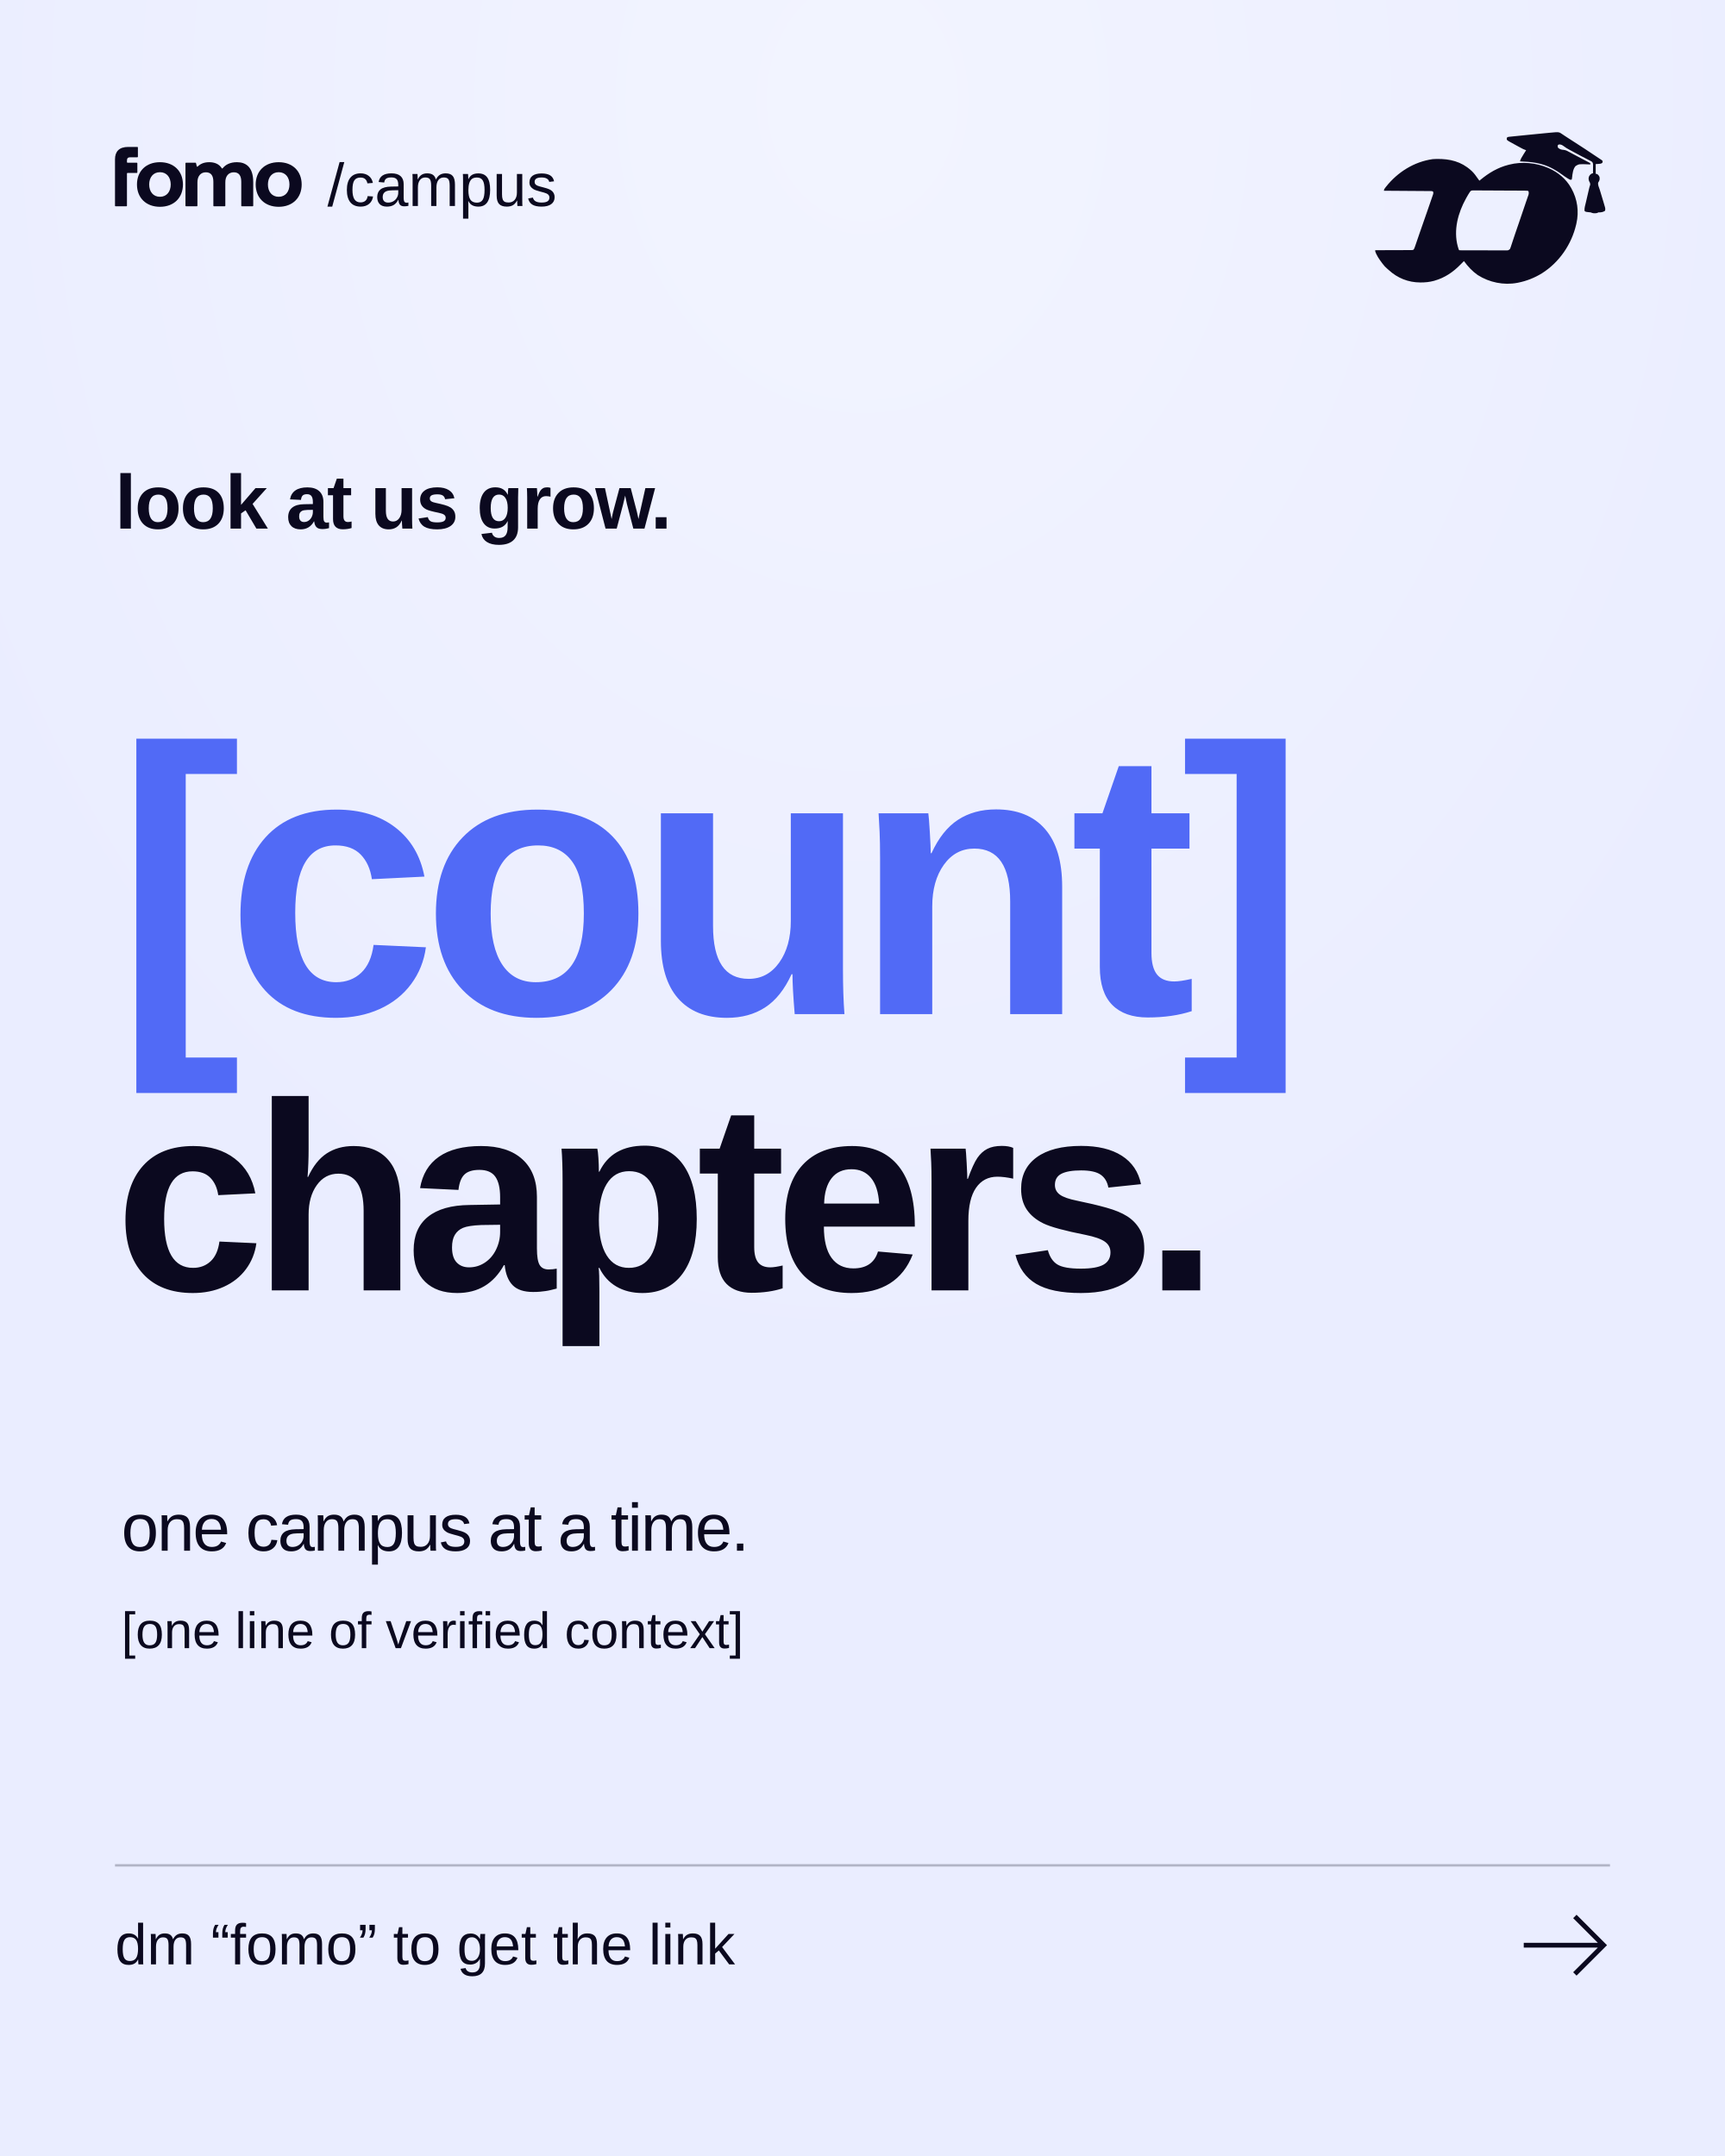
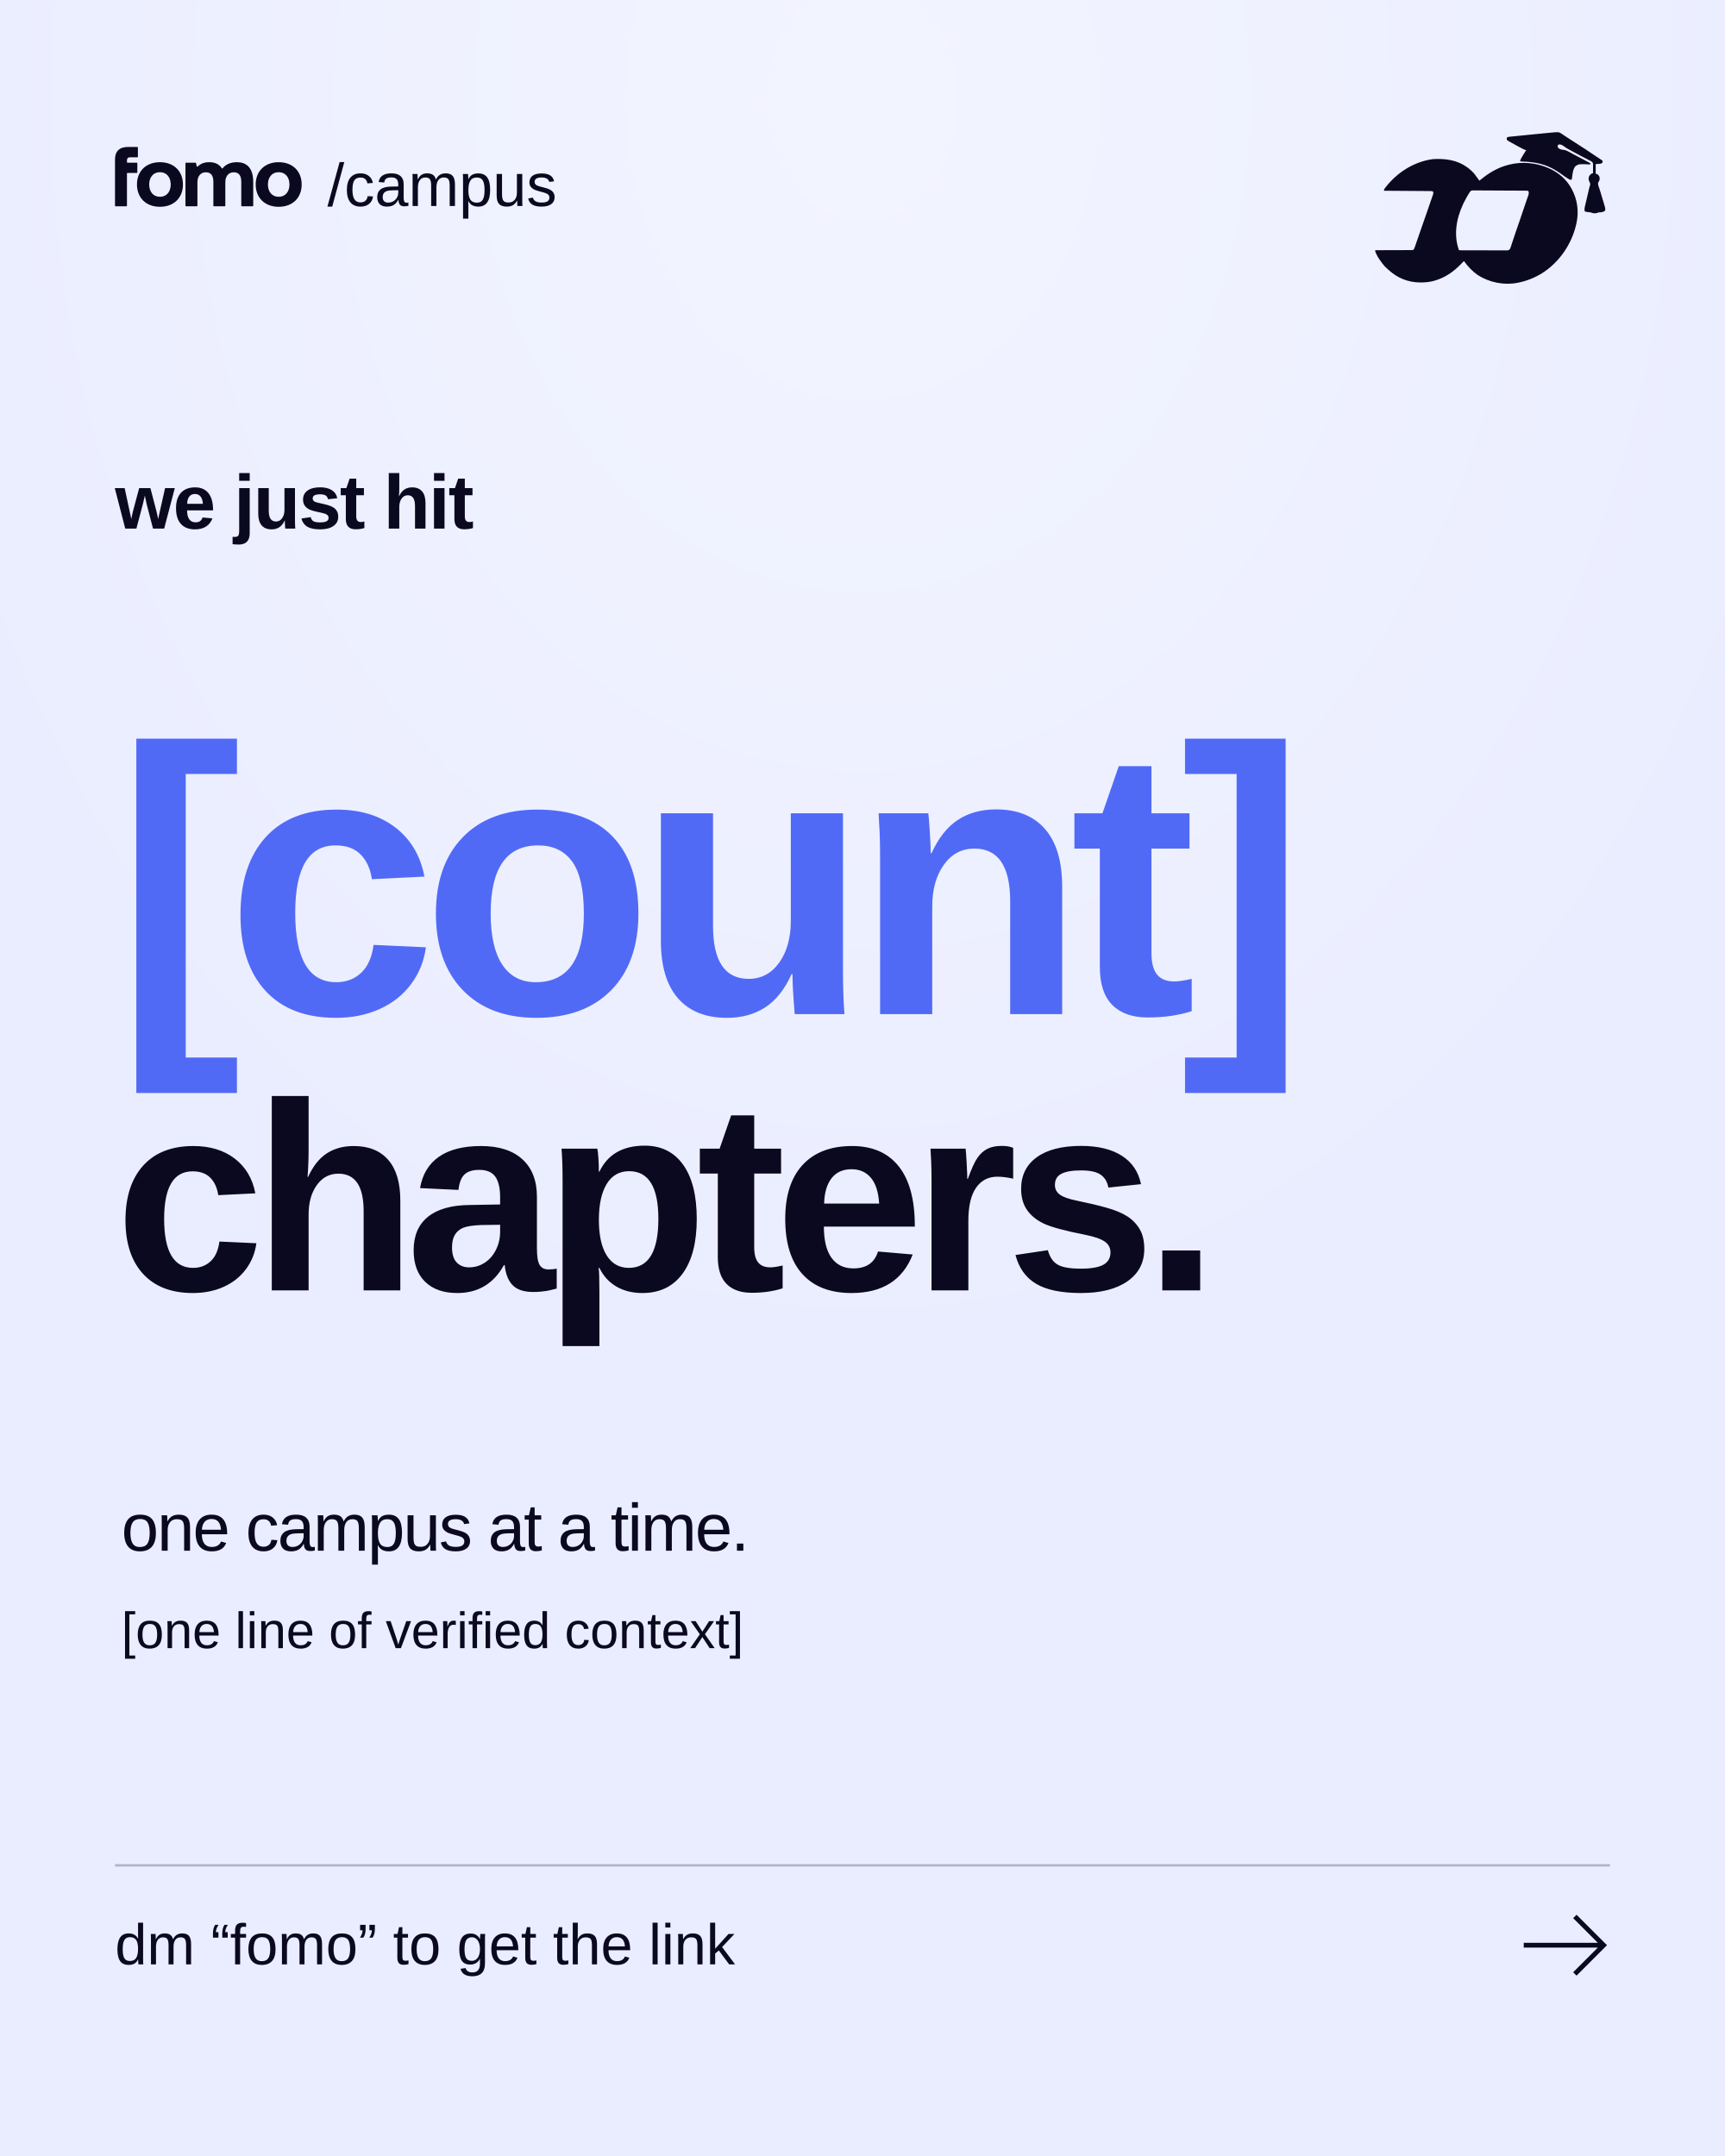
<svg xmlns="http://www.w3.org/2000/svg" xmlns:xlink="http://www.w3.org/1999/xlink" width="1080" height="1350" viewBox="0 0 1080 1350" role="img" aria-labelledby="title description">
  <defs>
    <style>text{font-family:Aeonik,Arial,sans-serif}</style>
    <symbol id="fomo-campus-mark" viewBox="0 0 620 415">
      <g fill="currentColor" fill-rule="evenodd">
        <path d="M0 0 C0.381 0.25 0.381 0.25 2.306 1.515 C3.878 2.55 5.442 3.598 6.998 4.657 C9.732 6.515 12.509 8.298 15.292 10.079 C17.399 11.43 19.495 12.796 21.59 14.164 C24.88 16.307 28.187 18.422 31.504 20.523 C49.106 31.686 66.441 43.242 83.757 54.843 C87.17 57.13 90.585 59.413 94.013 61.676 C94.574 62.047 95.136 62.418 95.714 62.8 C97.17 63.763 98.628 64.722 100.087 65.682 C102.25 67.187 102.25 67.187 104.25 69.188 C104.125 71.688 104.125 71.688 103.25 74.188 C99.92 76.466 96.412 76.605 92.5 76.812 C91.469 76.874 91.469 76.874 86.25 77.188 C86.25 85.438 86.25 93.688 86.25 102.188 C87.57 102.517 88.89 102.847 90.25 103.188 C93.186 105.388 95.078 107.671 96.25 111.188 C96.961 116.546 96.293 120.019 93.027 124.352 C90.708 129.829 95.015 138.1 96.688 143.375 C99.934 153.769 103.084 164.192 106.126 174.648 C106.582 176.211 107.043 177.773 107.508 179.334 C108.163 181.539 108.804 183.747 109.441 185.957 C109.64 186.614 109.838 187.272 110.043 187.949 C111.102 191.689 111.539 194.473 110.25 198.188 C104.979 201.712 99.412 202.434 93.25 202.188 C92.944 202.349 92.944 202.349 91.395 203.164 C88.732 204.435 86.752 204.454 83.812 204.438 C82.886 204.443 81.959 204.448 81.004 204.453 C78.072 204.17 75.954 203.315 73.25 202.188 C71.039 201.879 71.039 201.879 68.875 201.75 C59.926 200.789 59.926 200.789 57.25 198.188 C56.676 190.935 59.254 183.051 60.902 176.047 C61.166 174.91 61.428 173.773 61.691 172.635 C62.238 170.271 62.788 167.908 63.343 165.546 C64.049 162.533 64.748 159.518 65.444 156.502 C66.114 153.6 66.79 150.698 67.465 147.797 C67.589 147.259 67.589 147.259 68.219 144.539 C70.17 136.237 70.17 136.237 71.436 132.618 C72.439 129.624 72.221 128.175 71.25 125.188 C70.734 124.259 70.219 123.331 69.688 122.375 C67.648 117.853 67.231 113.939 68.977 109.227 C71.014 105.3 73.119 103.036 77.25 101.188 C77.91 101.188 78.57 101.188 79.25 101.188 C79.33 97.308 79.35 93.434 79.317 89.554 C79.314 88.237 79.327 86.92 79.356 85.603 C79.581 74.805 79.581 74.805 76.586 71.166 C74.22 69.539 71.868 68.365 69.25 67.188 C67.39 66.189 65.532 65.186 63.676 64.18 C62.166 63.406 60.657 62.632 59.143 61.865 C56.393 60.469 53.652 59.054 50.91 57.641 C50.353 57.354 49.796 57.067 49.223 56.772 C41.778 52.927 34.443 48.882 27.102 44.844 C24.172 43.233 21.236 41.643 18.273 40.094 C12.833 37.246 7.855 34.277 3.02 30.48 C-0.601 27.835 -4.037 26.039 -8.625 26.438 C-10.75 27.188 -10.75 27.188 -11.75 28.188 C-12.125 31 -12.125 31 -11.75 34.188 C-7.513 38.673 -2.735 40.104 3.273 40.398 C9.259 41.042 13.924 43.743 19.125 46.625 C20.657 47.45 22.189 48.275 23.722 49.099 C25.262 49.929 26.798 50.767 28.334 51.605 C31.714 53.44 35.119 55.223 38.531 56.998 C41.6 58.598 44.657 60.22 47.714 61.844 C50.058 63.086 52.407 64.318 54.756 65.549 C57.322 66.898 59.879 68.263 62.438 69.625 C62.925 69.879 62.925 69.879 65.395 71.166 C66.289 71.646 67.184 72.126 68.105 72.621 C68.906 73.044 69.707 73.468 70.532 73.904 C71.099 74.328 71.666 74.751 72.25 75.188 C72.25 76.177 72.25 77.168 72.25 78.188 C71.151 78.125 70.052 78.063 68.92 77.999 C43.085 76.883 43.085 76.883 34.25 82.188 C27.439 89.664 26.212 102.172 25.144 111.841 C24.906 113.925 24.906 113.925 24.25 117.188 C21.25 118.188 21.25 118.188 18.527 116.992 C17.406 116.363 16.294 115.718 15.188 115.062 C14.58 114.71 13.972 114.357 13.346 113.994 C8.089 110.861 3.173 107.315 -1.75 103.688 C-9.148 98.237 -16.625 93.466 -24.75 89.188 C-25.316 88.881 -25.883 88.575 -26.466 88.259 C-52.526 74.198 -80.598 71.188 -109.75 70.188 C-108.162 64.183 -104.98 59.26 -101.75 54 C-101.203 53.098 -100.657 52.197 -100.094 51.268 C-95.861 44.3 -95.861 44.3 -93.75 41.188 C-94.612 40.923 -95.473 40.659 -96.361 40.387 C-99.744 39.256 -102.842 37.695 -105.969 35.992 C-106.545 35.683 -107.121 35.375 -107.714 35.056 C-109.562 34.063 -111.406 33.063 -113.25 32.062 C-114.516 31.379 -115.782 30.696 -117.048 30.013 C-123.518 26.517 -129.979 23.004 -136.375 19.375 C-136.646 19.222 -136.646 19.222 -138.018 18.447 C-140.228 17.172 -141.932 16.005 -143.75 14.188 C-144 11.688 -144 11.688 -143.75 9.188 C-141.368 6.806 -140.56 6.841 -137.29 6.505 C-136.35 6.404 -135.41 6.303 -134.442 6.199 C-133.924 6.148 -133.924 6.148 -131.301 5.891 C-130.209 5.776 -129.117 5.662 -127.991 5.545 C-124.98 5.23 -121.968 4.927 -118.955 4.627 C-116.426 4.374 -113.899 4.115 -111.371 3.855 C-103.213 3.02 -95.052 2.208 -86.891 1.4 C-84.737 1.186 -82.584 0.972 -80.43 0.757 C-71.143 -0.17 -61.855 -1.084 -52.566 -1.986 C-50.513 -2.186 -48.46 -2.388 -46.408 -2.591 C-43.148 -2.912 -39.887 -3.226 -36.627 -3.536 C-34.875 -3.703 -33.123 -3.877 -31.372 -4.051 C-8.751 -6.169 -8.751 -6.169 0 0 Z " fill="currentColor" transform="translate(496.75,16.8125)" id="graduation-cap" />
        <path d="M0 0 C0.334 -0.005 0.334 -0.005 2.026 -0.03 C35.306 -0.419 64.488 6.477 89.801 29.238 C90.184 29.581 90.184 29.581 92.125 31.312 C98.284 37.128 102.994 43.789 107.761 50.741 C109.059 52.61 110.417 54.431 111.801 56.238 C112.456 55.693 113.11 55.148 113.785 54.586 C135.692 36.436 158.906 22.309 186.801 15.238 C187.536 15.044 188.272 14.849 189.029 14.648 C222.008 6.26 258.766 9.745 289.801 23.238 C290.489 23.536 291.178 23.833 291.887 24.14 C315.49 34.578 335.991 51.705 348.801 74.238 C349.161 74.872 349.521 75.506 349.893 76.159 C365.526 104.281 369.958 135.83 362.801 167.238 C362.629 167.999 362.458 168.76 362.281 169.544 C350.348 221.049 318.521 267.61 273.594 295.941 C254.204 307.791 234.057 315.773 211.801 320.238 C211.502 320.298 211.502 320.298 209.992 320.602 C174.894 327.278 137.487 319.563 107.488 300.426 C93.103 290.303 82.155 278.326 71.801 264.238 C68.857 267.165 65.943 270.117 63.051 273.094 C43.793 292.806 22.475 307.371 -4.262 314.988 C-4.609 315.088 -4.609 315.088 -6.369 315.591 C-17.371 318.551 -28.393 319.631 -39.762 319.613 C-40.365 319.613 -40.969 319.612 -41.591 319.612 C-72.15 319.486 -100.351 308.257 -122.715 287.512 C-124.06 286.281 -125.416 285.061 -126.829 283.909 C-131.425 280.147 -135.019 276.047 -138.574 271.301 C-138.854 270.931 -138.854 270.931 -140.267 269.058 C-147.312 259.582 -155.16 248.829 -158.199 237.238 C-157.199 236.238 -157.199 236.238 -155.554 236.114 C-155.195 236.114 -155.195 236.114 -153.379 236.114 C-152.557 236.111 -151.735 236.109 -150.889 236.106 C-149.981 236.108 -149.073 236.11 -148.137 236.112 C-147.662 236.111 -147.662 236.111 -145.255 236.107 C-143.182 236.103 -141.109 236.101 -139.036 236.1 C-134.637 236.097 -130.239 236.075 -125.84 236.055 C-117.64 236.017 -109.441 235.985 -101.241 235.988 C-95.547 235.99 -89.853 235.965 -84.159 235.926 C-81.984 235.915 -79.81 235.914 -77.635 235.922 C-74.596 235.931 -71.559 235.91 -68.52 235.882 C-67.616 235.892 -66.712 235.902 -65.781 235.913 C-63.48 235.874 -61.431 235.795 -59.199 235.238 C-57.222 232.975 -57.222 232.975 -56.199 230.238 C-56.049 229.877 -56.049 229.877 -55.287 228.046 C-55.034 227.307 -54.781 226.568 -54.52 225.807 C-54.225 224.954 -53.929 224.101 -53.625 223.222 C-53.313 222.303 -53.001 221.384 -52.68 220.438 C-52.345 219.467 -52.01 218.496 -51.665 217.495 C-50.567 214.307 -49.477 211.116 -48.387 207.926 C-47.618 205.689 -46.848 203.452 -46.078 201.216 C-45.688 200.085 -45.299 198.955 -44.91 197.824 C-44.717 197.263 -44.523 196.703 -44.324 196.125 C-43.737 194.417 -43.149 192.708 -42.562 191 C-39.445 181.928 -36.273 172.877 -33.085 163.829 C-30.438 156.305 -27.818 148.772 -25.199 141.238 C-25.01 140.693 -25.01 140.693 -24.05 137.935 C-21.733 131.275 -19.426 124.611 -17.137 117.941 C-16.101 114.925 -15.062 111.911 -14.015 108.9 C-12.847 105.543 -11.696 102.18 -10.547 98.816 C-10.192 97.805 -9.838 96.793 -9.473 95.751 C-9.315 95.284 -9.315 95.284 -8.516 92.923 C-8.236 92.111 -7.956 91.299 -7.668 90.462 C-7.144 87.979 -7.261 86.586 -8.199 84.238 C-10.694 82.991 -12.393 83.1 -15.185 83.08 C-16.24 83.07 -17.294 83.06 -18.381 83.05 C-19.554 83.044 -20.727 83.039 -21.901 83.033 C-23.133 83.023 -24.364 83.013 -25.596 83.003 C-28.945 82.976 -32.294 82.955 -35.643 82.935 C-39.141 82.913 -42.639 82.886 -46.137 82.859 C-52.764 82.809 -59.39 82.764 -66.016 82.721 C-73.559 82.672 -81.102 82.617 -88.645 82.561 C-104.163 82.447 -119.681 82.341 -135.199 82.238 C-135.199 78.256 -133.316 76.355 -130.949 73.363 C-130.725 73.077 -130.725 73.077 -129.591 71.629 C-99.67 33.987 -57.047 7.132 -9.063 0.45 C-6.043 0.107 -3.037 0.037 0 0 Z M85.796 87.473 C85.467 88.055 85.139 88.638 84.801 89.238 C84.204 90.127 83.608 91.016 82.993 91.931 C81.328 94.816 79.668 97.702 78.051 100.613 C77.748 101.154 77.446 101.696 77.135 102.253 C56.446 139.508 44.401 184.136 55.855 226.273 C58.318 234.756 58.318 234.756 59.801 236.238 C61.436 236.341 63.077 236.373 64.716 236.379 C65.248 236.382 65.248 236.382 67.94 236.396 C69.13 236.397 70.319 236.398 71.509 236.399 C72.754 236.404 73.999 236.409 75.244 236.414 C78.634 236.428 82.025 236.434 85.415 236.438 C87.533 236.441 89.65 236.446 91.767 236.45 C98.388 236.464 105.009 236.473 111.629 236.477 C119.278 236.482 126.927 236.499 134.576 236.528 C140.483 236.55 146.39 236.56 152.298 236.561 C155.828 236.562 159.358 236.568 162.889 236.586 C166.21 236.602 169.532 236.605 172.854 236.596 C174.073 236.595 175.292 236.599 176.511 236.609 C178.175 236.622 179.84 236.614 181.505 236.606 C181.971 236.607 181.971 236.607 184.328 236.61 C187.274 236.167 188.63 235.243 190.801 233.238 C191.826 231.269 191.826 231.269 192.577 228.99 C192.87 228.127 193.162 227.263 193.463 226.373 C193.766 225.431 194.07 224.49 194.383 223.52 C194.714 222.531 195.045 221.542 195.385 220.524 C196.286 217.828 197.174 215.128 198.058 212.427 C198.991 209.588 199.939 206.754 200.887 203.919 C201.273 202.767 201.658 201.614 202.044 200.462 C202.235 199.888 202.427 199.315 202.624 198.725 C203.21 196.972 203.793 195.219 204.377 193.465 C207.713 183.444 211.177 173.469 214.683 163.506 C220.927 145.762 227.018 127.969 232.861 110.088 C233.957 106.744 235.087 103.418 236.28 100.107 C236.399 99.771 236.399 99.771 237.001 98.067 C237.451 96.798 237.911 95.532 238.385 94.271 C239.795 90.248 239.98 87.345 238.801 83.238 C236.124 81.9 234.056 82.094 231.058 82.071 C230.464 82.065 229.871 82.059 229.259 82.053 C227.261 82.035 225.264 82.024 223.267 82.014 C221.838 82.002 220.409 81.991 218.98 81.979 C214.279 81.943 209.579 81.917 204.879 81.895 C204.079 81.891 203.28 81.887 202.456 81.883 C194.917 81.846 187.378 81.815 179.839 81.793 C170.194 81.766 160.549 81.715 150.904 81.633 C144.124 81.577 137.344 81.548 130.563 81.539 C126.512 81.533 122.463 81.515 118.413 81.468 C114.601 81.424 110.79 81.413 106.977 81.428 C105.58 81.428 104.183 81.416 102.786 81.39 C90.014 81.172 90.014 81.172 85.796 87.473 Z " fill="currentColor" transform="translate(170.1992,80.76172)" id="fomo-eyes" />
      </g>
    </symbol>
    <symbol id="fomo-wordmark" viewBox="0 0 352 113">
      <path d="M0.003 23.325C0.003 8.468 7.991 0 24.923 0H42.105C42.675 0 43.134 0.46 43.134 1.029V18.462C43.134 19.031 42.675 19.49 42.105 19.49H28.757C24.443 19.49 22.526 21.408 22.526 25.561V28.685C22.526 29.255 22.985 29.714 23.555 29.714H41.076C41.646 29.714 42.105 30.174 42.105 30.743V48.014C42.105 48.584 41.646 49.043 41.076 49.043H23.555C22.985 49.043 22.526 49.503 22.526 50.072V110.797C22.526 111.366 22.066 111.826 21.497 111.826H1.029C0.46 111.826 0 111.366 0 110.797V23.325H0.003Z" fill="currentColor" />
      <path d="M41.381 70.769C41.381 45.528 58.636 28.757 84.673 28.757C110.711 28.757 127.965 45.531 127.965 70.769C127.965 96.008 110.711 112.782 84.673 112.782C58.636 112.782 41.381 96.008 41.381 70.769ZM104.959 70.769C104.959 57.192 97.291 47.606 84.67 47.606C72.049 47.606 64.384 57.192 64.384 70.769C64.384 84.347 72.052 93.933 84.67 93.933C97.287 93.933 104.959 84.347 104.959 70.769Z" fill="currentColor" />
      <path d="M260.369 65.978V110.796C260.369 111.366 259.909 111.825 259.34 111.825H238.872C238.302 111.825 237.843 111.366 237.843 110.796V65.817C237.843 53.995 233.371 47.767 223.785 47.767C214.199 47.767 207.491 54.794 207.81 67.415V110.796C207.81 111.366 207.35 111.825 206.781 111.825H186.313C185.744 111.825 185.284 111.366 185.284 110.796V65.817C185.284 53.995 180.812 47.767 171.065 47.767C161.318 47.767 155.251 55.117 155.251 66.616V110.796C155.251 111.366 154.792 111.825 154.222 111.825H133.754C133.185 111.825 132.725 111.366 132.725 110.796V30.746C132.725 30.177 133.185 29.717 133.754 29.717H151.571C152.044 29.717 152.456 30.039 152.569 30.495L154.088 36.58C154.246 37.211 155.028 37.447 155.501 37.002C160.183 32.615 166.476 28.757 177.451 28.757C186.961 28.757 195.882 31.703 201.246 40.284C201.565 40.791 202.281 40.836 202.652 40.362C208.307 33.136 217.317 28.757 229.687 28.757C245.662 28.757 260.358 37.063 260.358 65.978H260.369Z" fill="currentColor" />
      <path d="M265.029 70.769C265.029 45.528 282.284 28.757 308.321 28.757C334.359 28.757 351.613 45.531 351.613 70.769C351.613 96.008 334.359 112.782 308.321 112.782C282.284 112.782 265.029 96.008 265.029 70.769ZM328.607 70.769C328.607 57.192 320.939 47.606 308.318 47.606C295.697 47.606 288.032 57.192 288.032 70.769C288.032 84.347 295.7 93.933 308.318 93.933C320.935 93.933 328.607 84.347 328.607 70.769Z" fill="currentColor" />
    </symbol>
    <radialGradient id="glow" cx="0.5" cy="0.05" r="0.6">
      <stop stop-color="#FFFFFF" stop-opacity="0.4" />
      <stop offset="1" stop-color="#FFFFFF" stop-opacity="0" />
    </radialGradient>
  </defs>
  <g id="background">
    <rect width="1080" height="1350" fill="#EAEDFF" />
    <rect width="1080" height="1350" fill="url(#glow)" />
  </g>
  <g id="brand" color="#0B091F">
    <use href="#fomo-wordmark" xlink:href="#fomo-wordmark" x="72" y="92" width="117" height="37.560" />
    <text x="205" y="129" font-size="38" fill="#0B091F" font-weight="500">/campus</text>
    <use href="#fomo-campus-mark" xlink:href="#fomo-campus-mark" x="858" y="80" width="150" height="100.403" />
  </g>
  <g id="editable-chapter-milestone">
-     <text x="72" y="331" font-size="48" fill="#0B091F" font-weight="700" letter-spacing="-1">look at us grow.</text>
+     <text x="72" y="331" font-size="48" fill="#0B091F" font-weight="700" letter-spacing="-1">we just hit</text>
    <text x="72" y="635" font-size="238" fill="#516AF6" font-weight="700" letter-spacing="-10">[count]</text>
    <text x="72" y="808" font-size="168" fill="#0B091F" font-weight="700" letter-spacing="-7">chapters.</text>
    <text x="76" y="971" font-size="42" fill="#0B091F" font-weight="500" letter-spacing="-1">one campus at a time.</text>
    <text x="76" y="1032" font-size="32" fill="#0B091F" font-weight="400">[one line of verified context]</text>
  </g>
  <g id="editable-call-to-action">
    <path d="M72 1168 H1008" fill="none" stroke="#0B091F" stroke-opacity=".25" stroke-width="1.5" />
    <text x="72" y="1230" font-size="36" fill="#0B091F" font-weight="500">dm “fomo” to get the link</text>
    <path d="M954 1218 H1004 M986 1200 L1004 1218 L986 1236" fill="none" stroke="#0B091F" stroke-width="3" />
  </g>
</svg>
